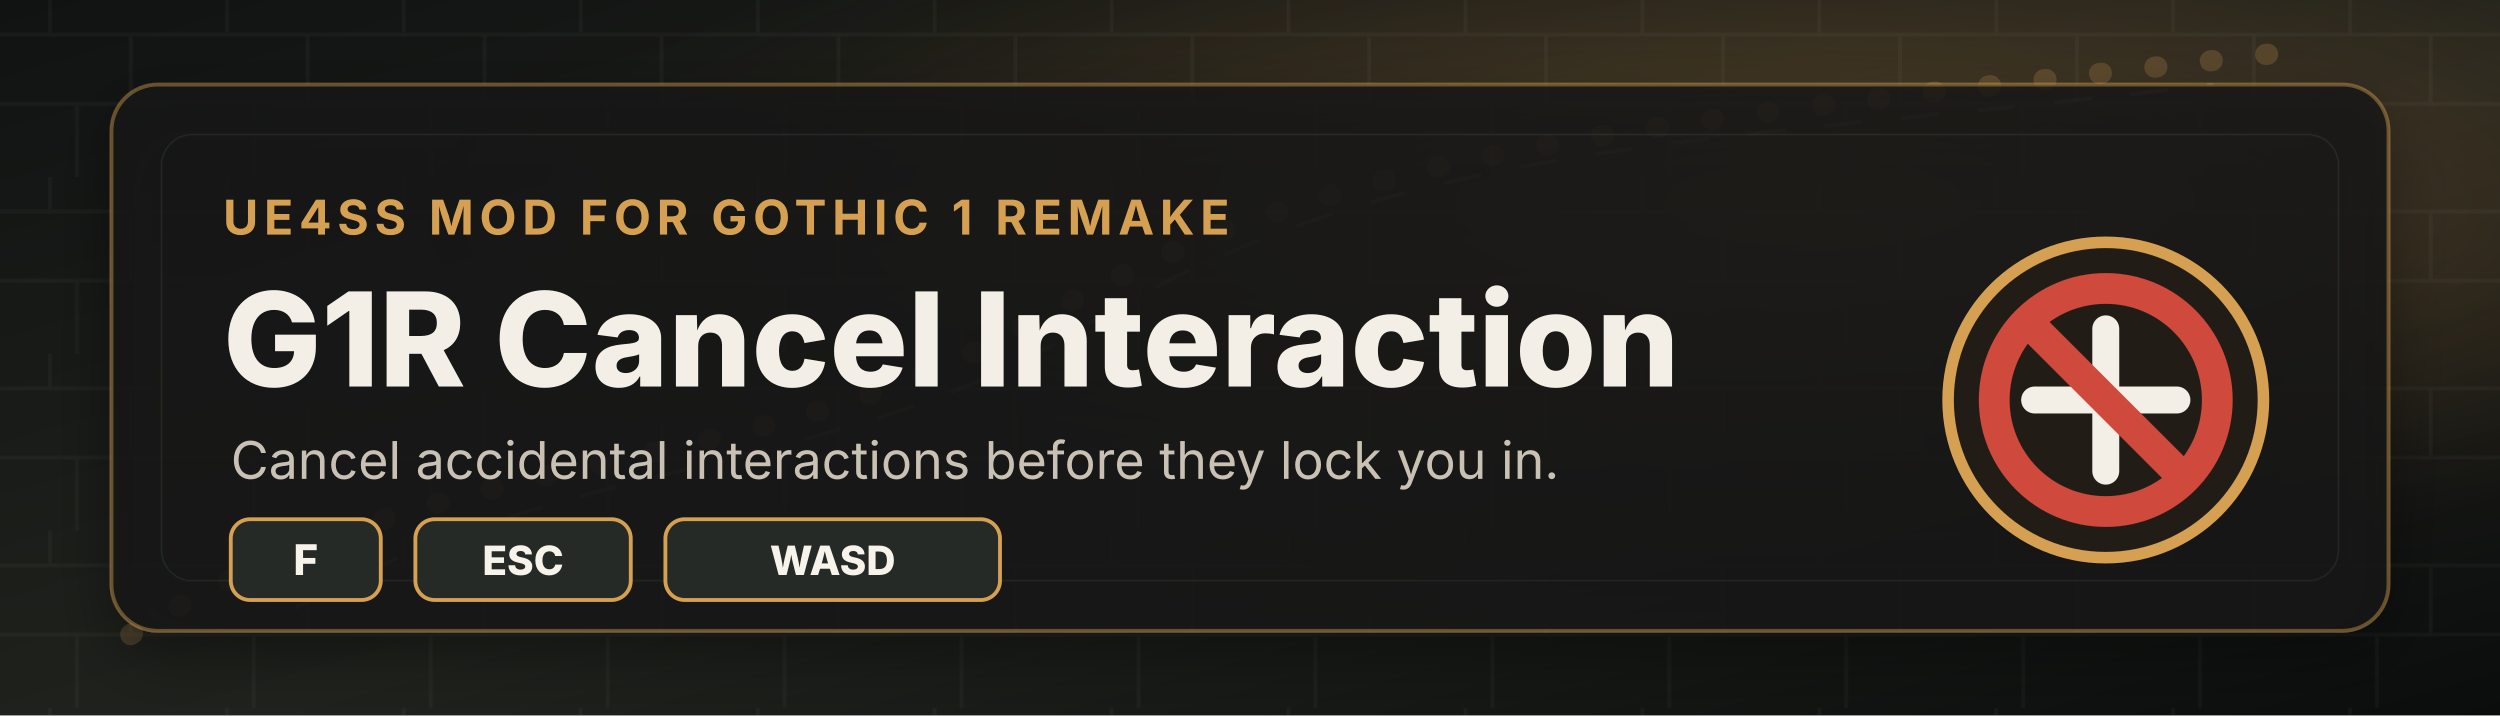
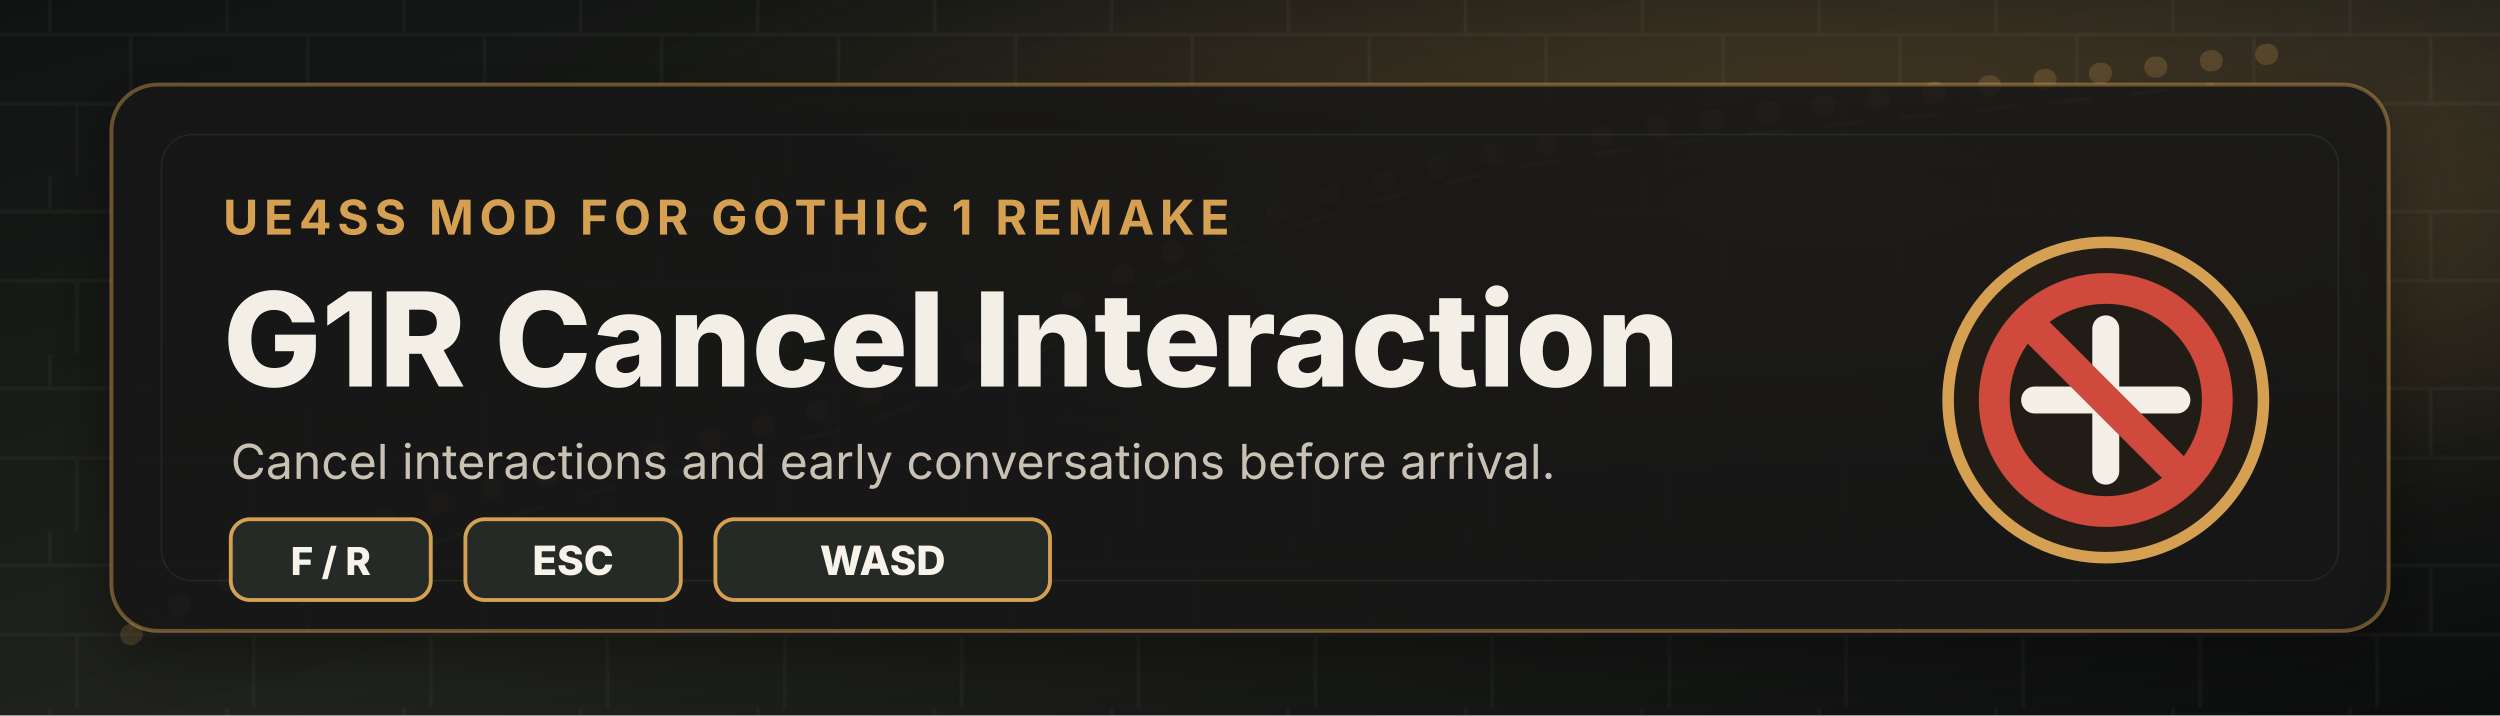
<svg xmlns="http://www.w3.org/2000/svg" width="1300" height="372" viewBox="0 0 1300 372">
  <defs>
    <linearGradient id="bg" x1="0" y1="0" x2="1" y2="1">
      <stop offset="0" stop-color="#101312" />
      <stop offset="0.55" stop-color="#20221d" />
      <stop offset="1" stop-color="#0b0d0d" />
    </linearGradient>
    <radialGradient id="warm" cx="72%" cy="28%" r="58%">
      <stop offset="0" stop-color="#d39b4d" stop-opacity="0.34" />
      <stop offset="0.62" stop-color="#8b5d2c" stop-opacity="0.12" />
      <stop offset="1" stop-color="#000000" stop-opacity="0" />
    </radialGradient>
    <pattern id="stone" width="92" height="92" patternUnits="userSpaceOnUse">
      <path d="M0 18H92M0 54H92M26 0V18M68 18V54M40 54V92" stroke="#ffffff" stroke-opacity="0.035" stroke-width="2" />
    </pattern>
    <filter id="shadow" x="-10%" y="-20%" width="120%" height="140%">
      <feDropShadow dx="0" dy="12" stdDeviation="16" flood-color="#000" flood-opacity="0.44" />
    </filter>
  </defs>
  <rect width="1300" height="372" fill="url(#bg)" />
  <rect width="1300" height="372" fill="url(#warm)" />
  <rect width="1300" height="372" fill="url(#stone)" />
  <path d="M68 330C230 228 390 252 540 166C704 72 858 66 1198 26" fill="none" stroke="#d8a056" stroke-width="11" stroke-linecap="round" stroke-dasharray="1 28" opacity="0.22" />
  <path d="M154 316C292 238 438 246 560 172C728 70 888 76 1150 44" fill="none" stroke="#ffffff" stroke-width="2" stroke-linecap="round" stroke-dasharray="18 22" opacity="0.14" />
  <g transform="translate(58 44)" filter="url(#shadow)">
    <rect width="1184" height="284" rx="24" fill="#131716" fill-opacity="0.84" stroke="#d6a052" stroke-opacity="0.42" stroke-width="2" />
    <rect x="26" y="26" width="1132" height="232" rx="16" fill="none" stroke="#ffffff" stroke-opacity="0.07" />
    <text x="58" y="78" fill="#d6a052" font-family="Inter, Segoe UI, Arial, sans-serif" font-size="25" font-weight="700" letter-spacing="3">UE4SS MOD FOR GOTHIC 1 REMAKE</text>
    <text x="58" y="157" fill="#f4efe6" font-family="Inter, Segoe UI, Arial, sans-serif" font-size="68" font-weight="800">G1R Cancel Interaction</text>
-     <text x="62" y="205" fill="#c9c1b3" font-family="Inter, Segoe UI, Arial, sans-serif" font-size="27">Cancel accidental interactions before they lock you in.</text>
+     <text x="62" y="205" fill="#c9c1b3" font-family="Inter, Segoe UI, Arial, sans-serif" font-size="25">Cancel interactions and early conversations before arrival.</text>
    <g transform="translate(62 226)">
-       <rect x="0" y="0" width="78" height="42" rx="10" fill="#252a27" stroke="#d6a052" stroke-width="2" />
-       <text x="39" y="29" text-anchor="middle" fill="#f8f3ea" font-family="Inter, Segoe UI, Arial, sans-serif" font-size="22" font-weight="800">F</text>
-       <rect x="96" y="0" width="112" height="42" rx="10" fill="#252a27" stroke="#d6a052" stroke-width="2" />
-       <text x="152" y="29" text-anchor="middle" fill="#f8f3ea" font-family="Inter, Segoe UI, Arial, sans-serif" font-size="21" font-weight="800">ESC</text>
-       <rect x="226" y="0" width="174" height="42" rx="10" fill="#252a27" stroke="#d6a052" stroke-width="2" />
-       <text x="313" y="29" text-anchor="middle" fill="#f8f3ea" font-family="Inter, Segoe UI, Arial, sans-serif" font-size="21" font-weight="800">WASD</text>
+       <rect x="0" y="0" width="104" height="42" rx="10" fill="#252a27" stroke="#d6a052" stroke-width="2" />
+       <text x="52" y="29" text-anchor="middle" fill="#f8f3ea" font-family="Inter, Segoe UI, Arial, sans-serif" font-size="20" font-weight="800">F / R</text>
+       <rect x="122" y="0" width="112" height="42" rx="10" fill="#252a27" stroke="#d6a052" stroke-width="2" />
+       <text x="178" y="29" text-anchor="middle" fill="#f8f3ea" font-family="Inter, Segoe UI, Arial, sans-serif" font-size="21" font-weight="800">ESC</text>
+       <rect x="252" y="0" width="174" height="42" rx="10" fill="#252a27" stroke="#d6a052" stroke-width="2" />
+       <text x="339" y="29" text-anchor="middle" fill="#f8f3ea" font-family="Inter, Segoe UI, Arial, sans-serif" font-size="21" font-weight="800">WASD</text>
    </g>
    <g transform="translate(945 72)">
      <circle cx="92" cy="92" r="82" fill="#241f18" stroke="#d6a052" stroke-width="6" />
      <path d="M55 92h74" stroke="#f4efe6" stroke-width="14" stroke-linecap="round" />
      <path d="M92 55v74" stroke="#f4efe6" stroke-width="14" stroke-linecap="round" />
      <circle cx="92" cy="92" r="58" fill="none" stroke="#cf483c" stroke-width="16" />
      <path d="M52 52l80 80" stroke="#cf483c" stroke-width="16" stroke-linecap="round" />
    </g>
  </g>
</svg>
